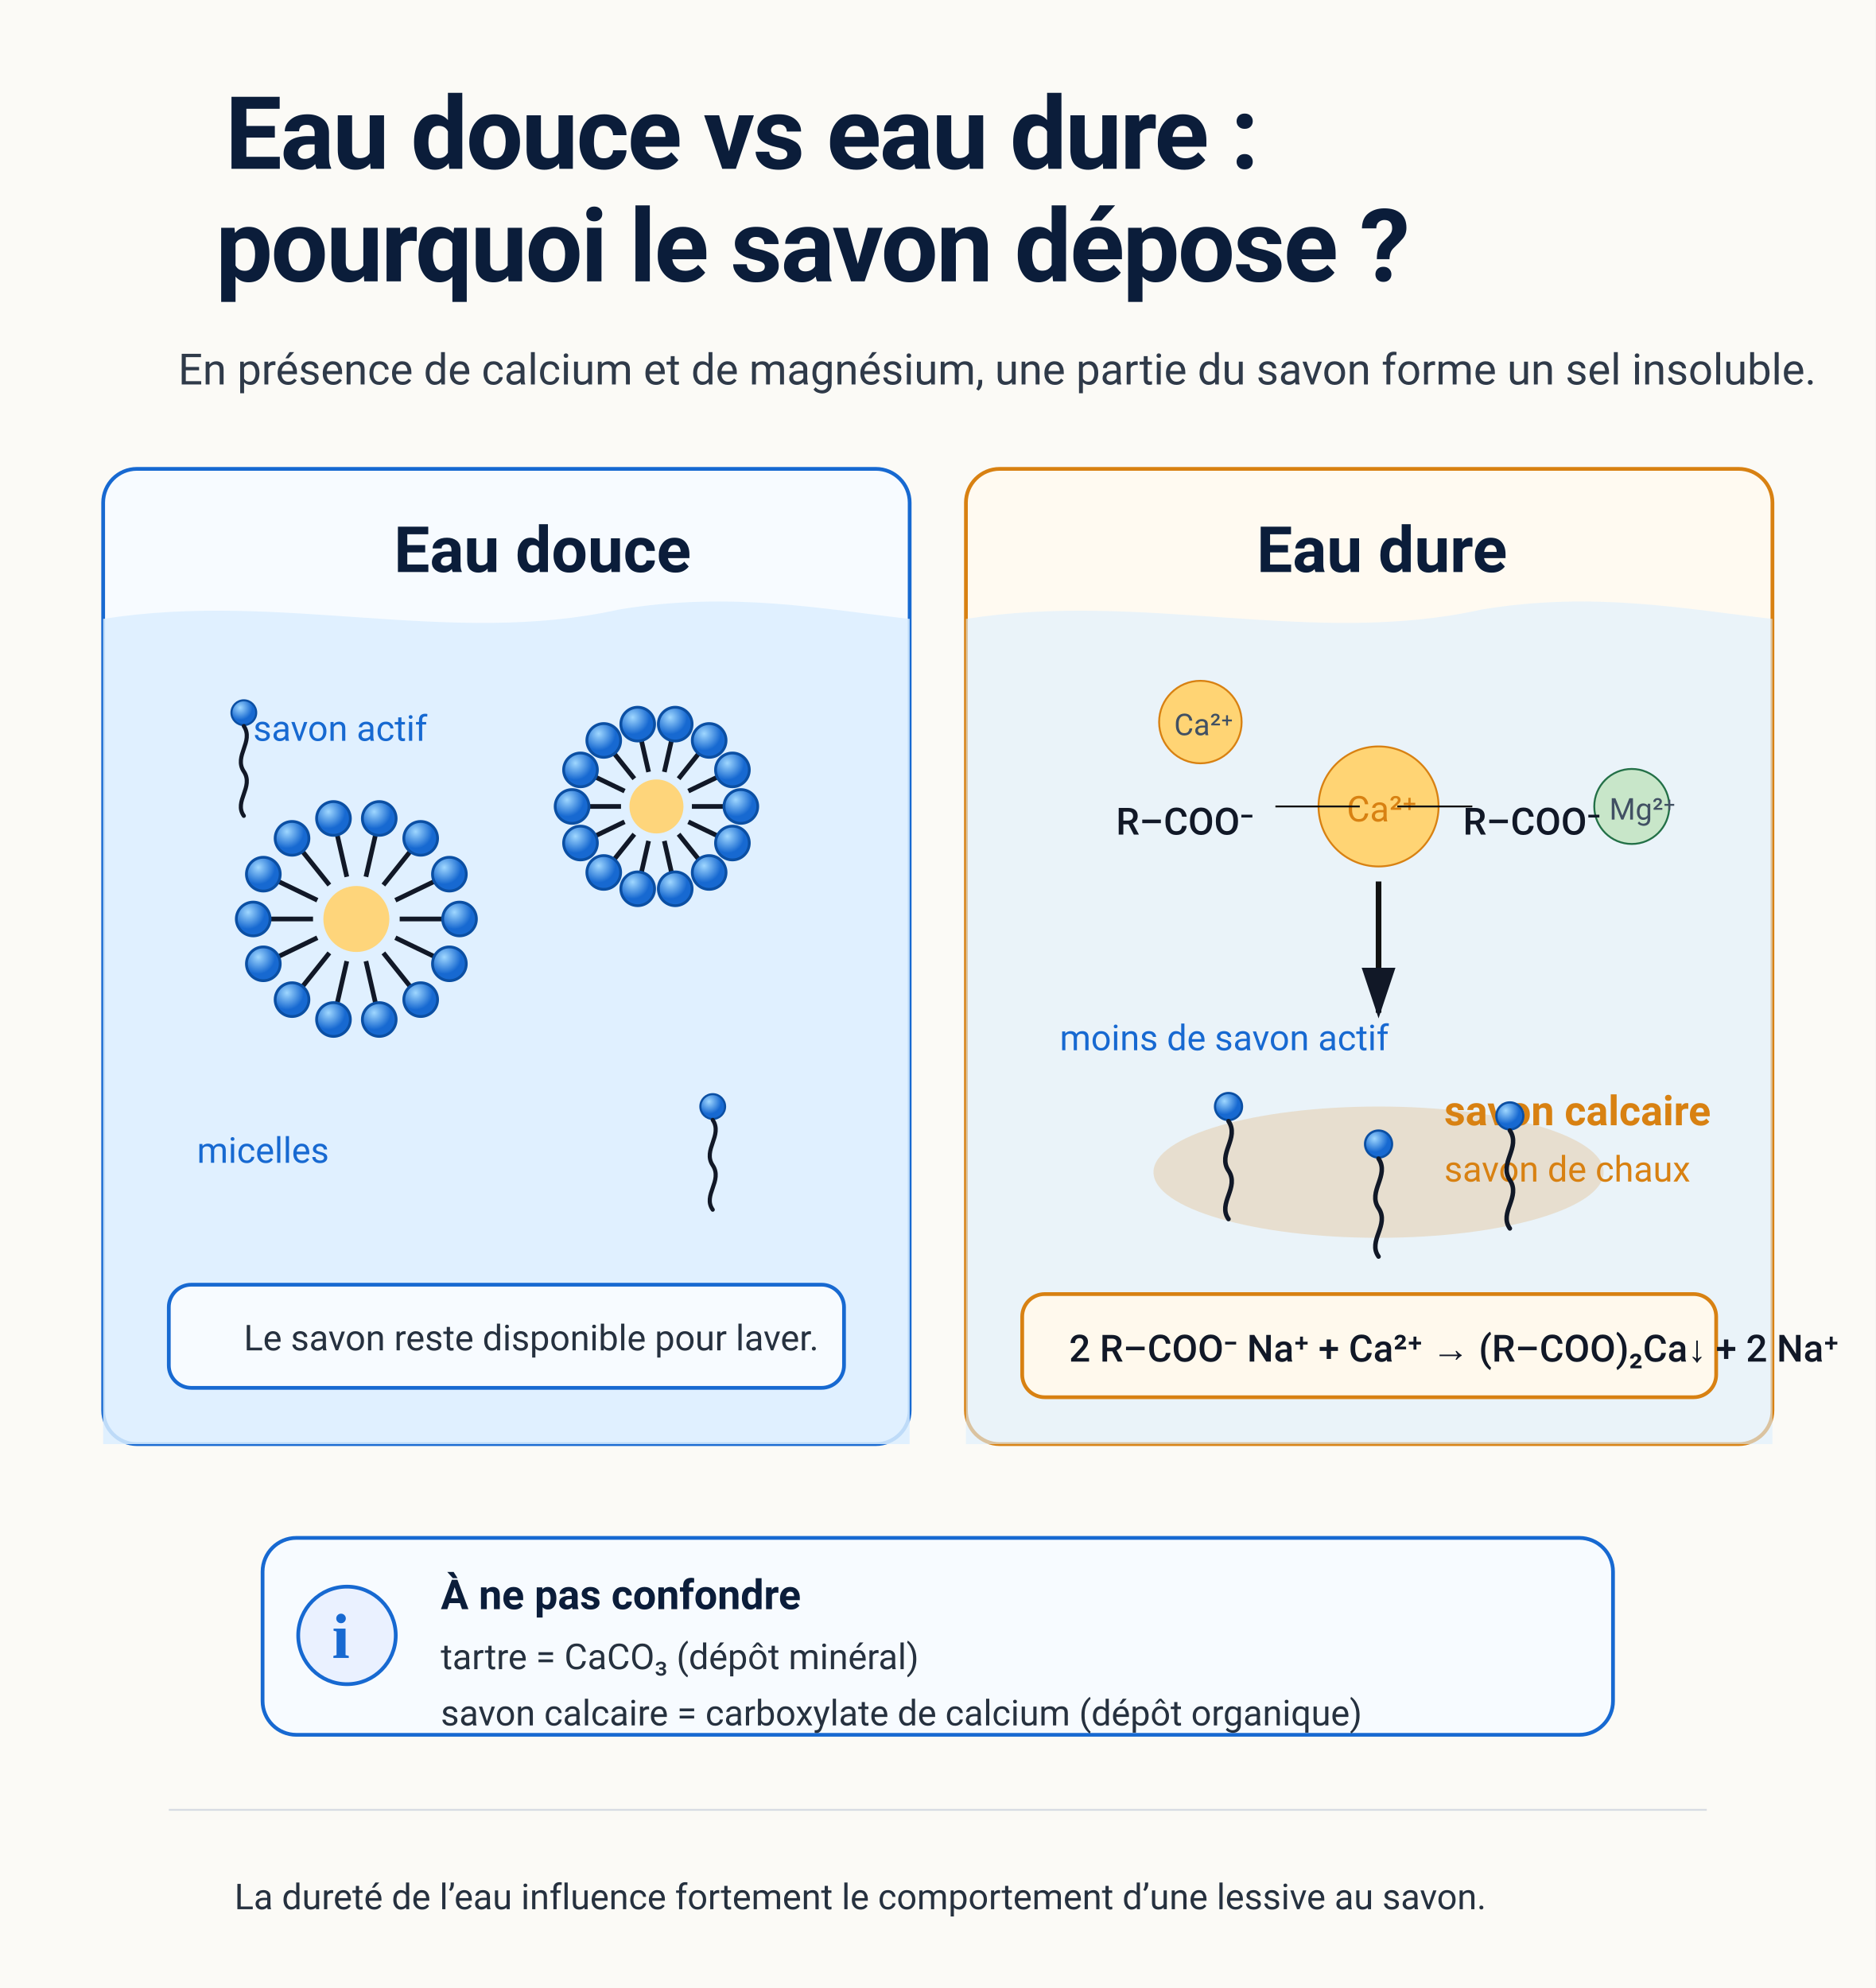
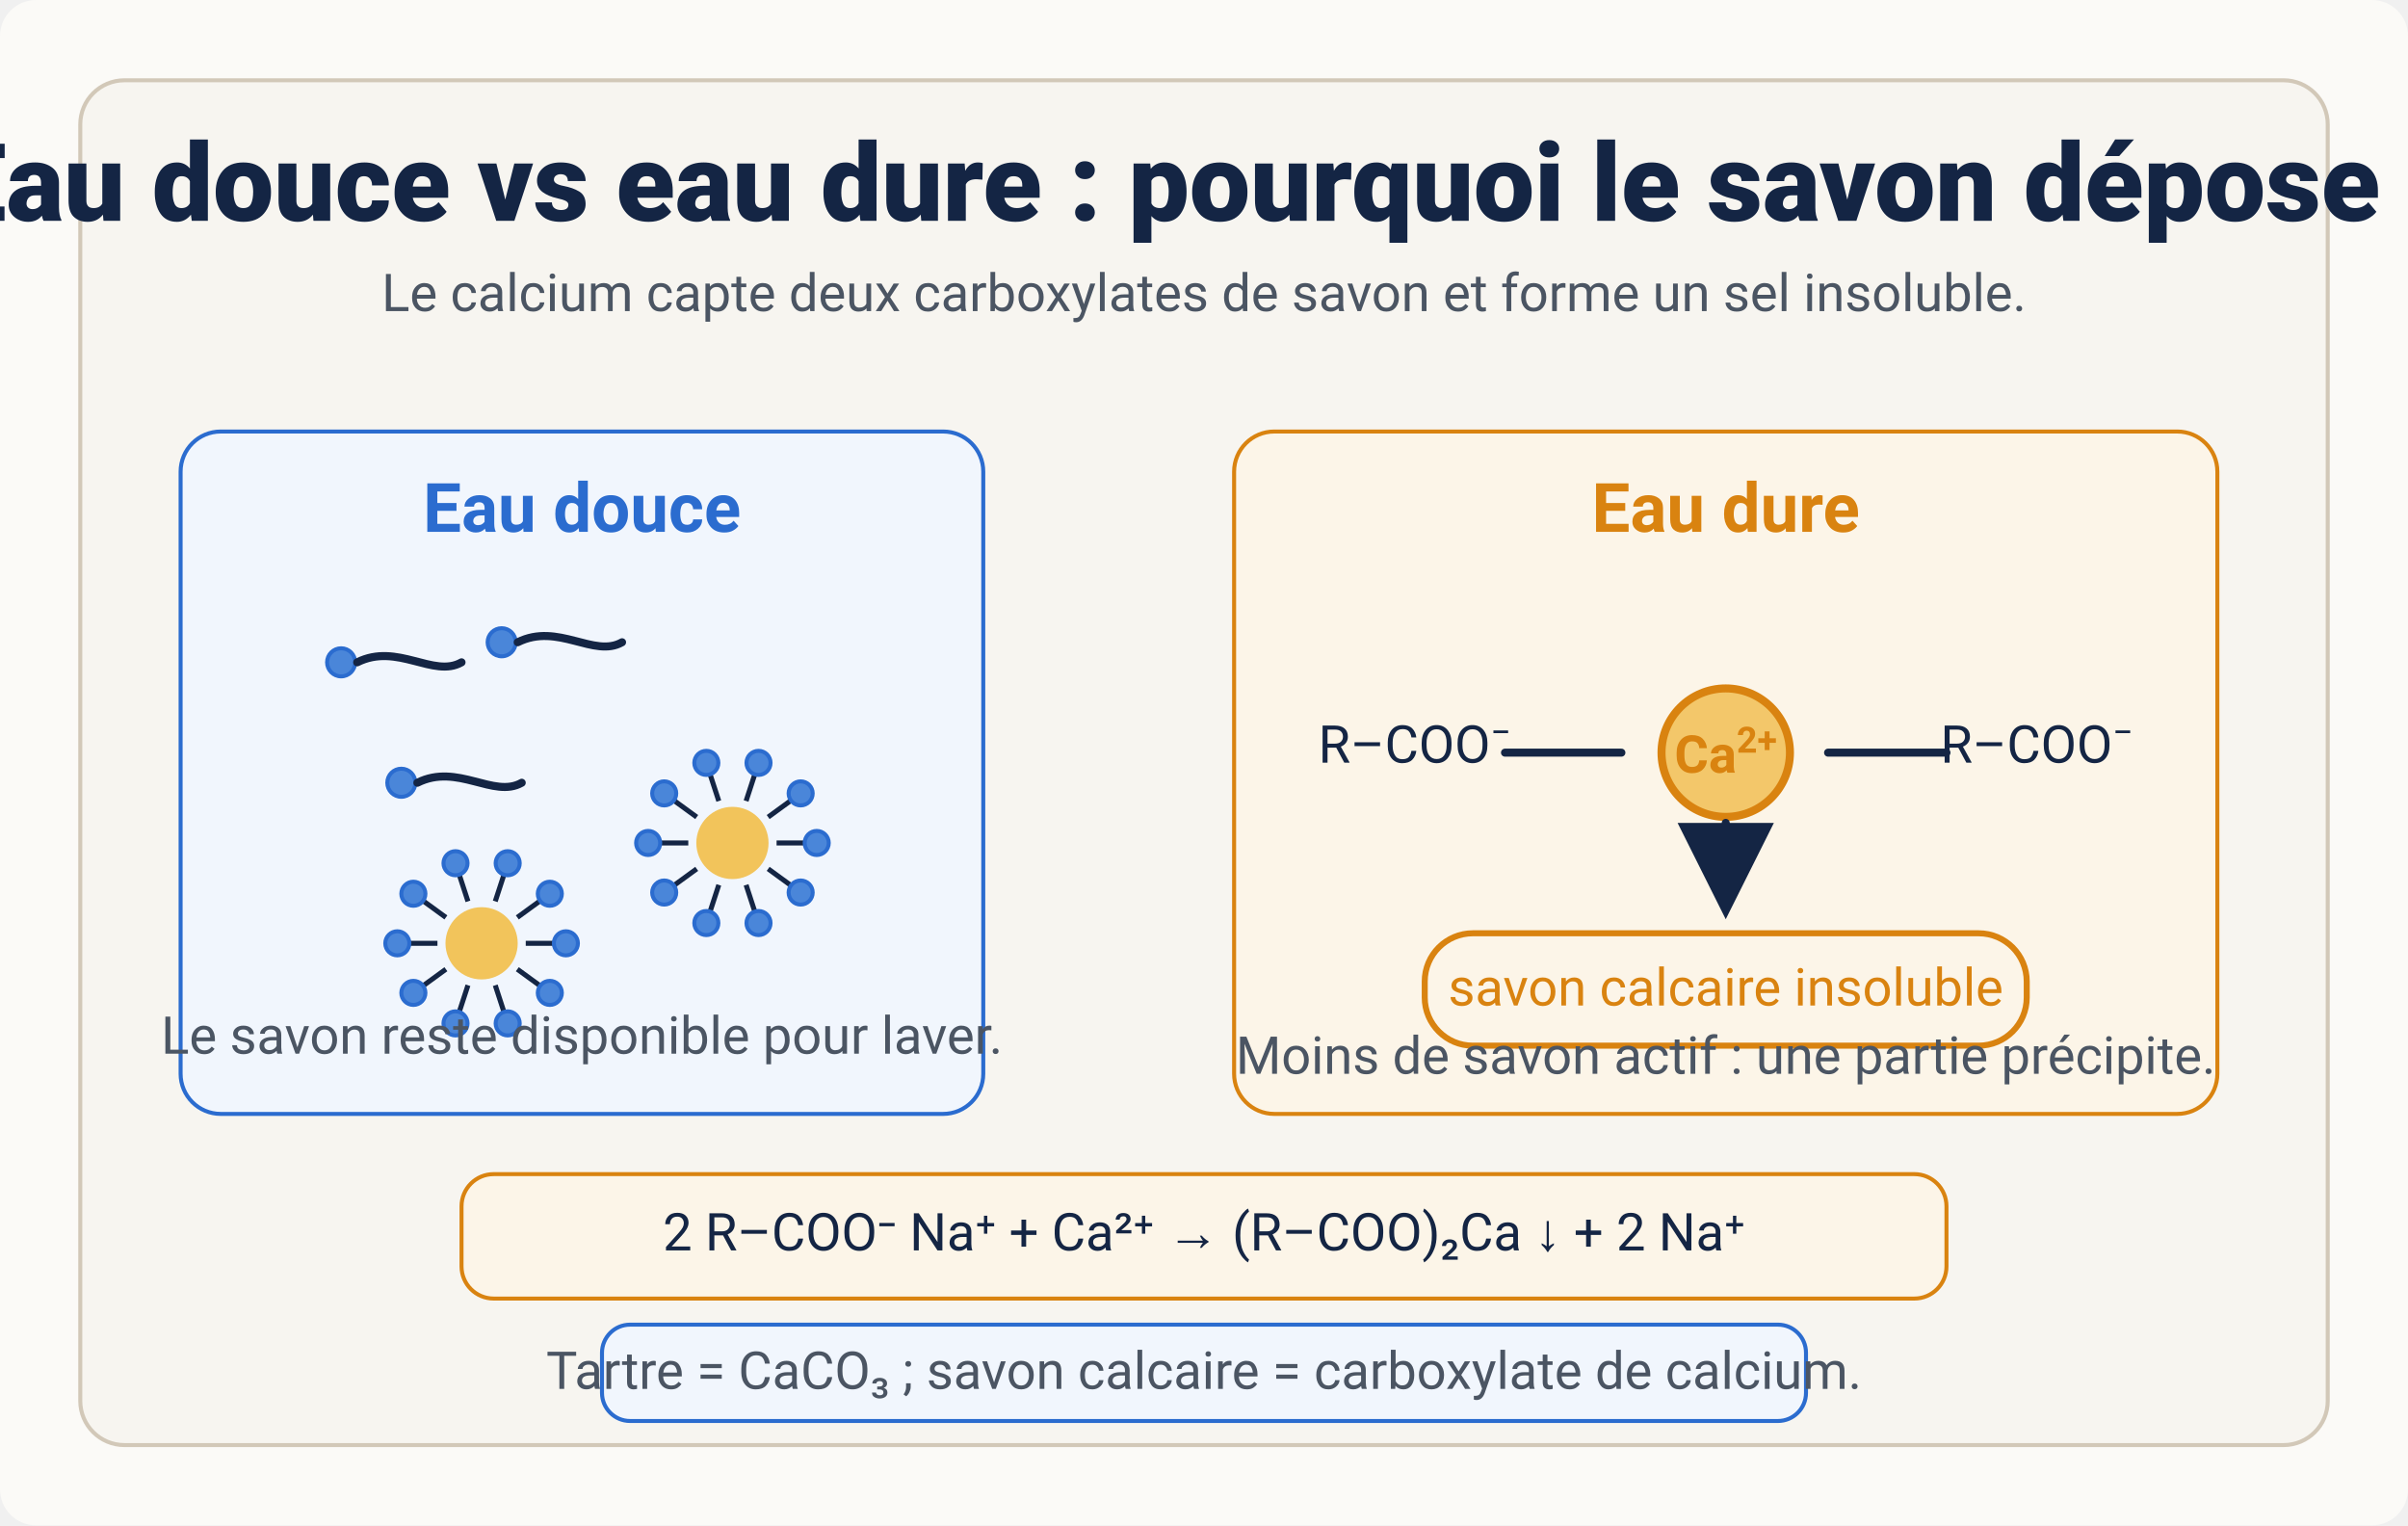
- <svg xmlns="http://www.w3.org/2000/svg" width="1000" height="1060" viewBox="0 0 1000 1060" role="img" aria-labelledby="title desc">
+ <svg xmlns="http://www.w3.org/2000/svg" width="1200" height="760" viewBox="0 0 1200 760">
+   <style>
+   .bg { fill:#FBFAF7; }
+   .panel { fill:#F7F5F0; stroke:#D2C8B8; stroke-width:2; }
+   .panelBlue { fill:#F1F6FD; stroke:#2B6CCF; stroke-width:2; }
+   .panelOrange { fill:#FCF5E8; stroke:#D98310; stroke-width:2; }
+   .panelGreen { fill:#EFF7F1; stroke:#2C7A48; stroke-width:2; }
+   .ink { fill:#142544; font-family:Roboto,Arial,sans-serif; }
+   .muted { fill:#4B5563; font-family:Roboto,Arial,sans-serif; }
+   .small { font-size:22px; }
+   .body { font-size:26px; }
+   .h1 { font-size:54px; font-weight:800; }
+   .h2 { font-size:34px; font-weight:700; }
+   .h3 { font-size:30px; font-weight:700; }
+   .note { font-size:20px; }
+   .caption { font-size:24px; }
+   .blue { fill:#2B6CCF; }
+   .orange { fill:#D98310; }
+   .green { fill:#2C7A48; }
+   .darkstroke { stroke:#142544; stroke-width:4; fill:none; stroke-linecap:round; stroke-linejoin:round; }
+   .bluestroke { stroke:#2B6CCF; stroke-width:4; fill:none; stroke-linecap:round; stroke-linejoin:round; }
+   .orangestroke { stroke:#D98310; stroke-width:4; fill:none; stroke-linecap:round; stroke-linejoin:round; }
+   .redstroke { stroke:#D1495B; stroke-width:3.5; fill:none; stroke-linecap:round; stroke-linejoin:round; }
+   .dash { stroke-dasharray:9 9; }
+ </style>
  <defs>
-     <style>
- .title{font:700 54px Roboto,Arial,sans-serif;fill:#0b1d3a;letter-spacing:-1px}.subtitle{font:400 23px Roboto,Arial,sans-serif;fill:#2f3a49}.h2{font:700 34px Roboto,Arial,sans-serif;fill:#0b1d3a}.label{font:600 22px Roboto,Arial,sans-serif;fill:#0b1d3a}.small{font:400 19px Roboto,Arial,sans-serif;fill:#26313f}.tiny{font:400 16px Roboto,Arial,sans-serif;fill:#415063}.blue{fill:#1769d1}.orange{fill:#d88112}.green{fill:#237047}.purple{fill:#6a3aa8}.ink{fill:#111827}.muted{fill:#4b5563}.line{stroke:#d7dce3;stroke-width:2}.box{fill:#fff;stroke:#d7dce3;stroke-width:2}.info{fill:#f7fbff;stroke:#1769d1;stroke-width:2}.warn{fill:#fff9ed;stroke:#d88112;stroke-width:2}.water{fill:#dcefff;stroke:#68aee8;stroke-width:2}.oil{fill:#ffe1a3;stroke:#e0a144;stroke-width:2}.surface{fill:#e8e5dd;stroke:#b7b3a8;stroke-width:1}.tail{fill:none;stroke:#111827;stroke-width:4;stroke-linecap:round}.dash{stroke-dasharray:8 8}.mono{font:500 20px Roboto,Arial,sans-serif;fill:#111827}
- </style>
-     <radialGradient id="blueHead" cx="35%" cy="30%">
-       <stop offset="0" stop-color="#9fd7ff" />
-       <stop offset="1" stop-color="#1769d1" />
-     </radialGradient>
-     <radialGradient id="oilDrop" cx="35%" cy="30%">
-       <stop offset="0" stop-color="#ffe19a" />
-       <stop offset="1" stop-color="#d88112" />
-     </radialGradient>
-     <marker id="arrowBlue" markerWidth="10" markerHeight="10" refX="8" refY="3" orient="auto">
-       <path d="M0,0 L0,6 L9,3 z" fill="#1769d1" />
+     <marker id="arrow" markerWidth="12" markerHeight="12" refX="10" refY="6" orient="auto">
+       <path d="M0,0 L12,6 L0,12 z" fill="#142544" />
    </marker>
-     <marker id="arrowOrange" markerWidth="10" markerHeight="10" refX="8" refY="3" orient="auto">
-       <path d="M0,0 L0,6 L9,3 z" fill="#d88112" />
+     <marker id="blueArrow" markerWidth="12" markerHeight="12" refX="10" refY="6" orient="auto">
+       <path d="M0,0 L12,6 L0,12 z" fill="#2B6CCF" />
    </marker>
-     <marker id="arrowDark" markerWidth="10" markerHeight="10" refX="8" refY="3" orient="auto">
-       <path d="M0,0 L0,6 L9,3 z" fill="#111827" />
+     <marker id="orangeArrow" markerWidth="12" markerHeight="12" refX="10" refY="6" orient="auto">
+       <path d="M0,0 L12,6 L0,12 z" fill="#D98310" />
+     </marker>
+     <marker id="redArrow" markerWidth="10" markerHeight="10" refX="8" refY="5" orient="auto">
+       <path d="M0,0 L10,5 L0,10 z" fill="#D1495B" />
    </marker>
  </defs>
-   <rect width="100%" height="100%" fill="#fbfaf6" />
-   <text x="120" y="90" class="title">Eau douce vs eau dure :</text>
-   <text x="115" y="150" class="title">pourquoi le savon dépose ?</text>
-   <text x="95" y="205" class="subtitle">En présence de calcium et de magnésium, une partie du savon forme un sel insoluble.</text>
-   <rect x="55" y="250" width="430" height="520" rx="18" fill="#f7fbff" stroke="#1769d1" stroke-width="2" />
-   <text x="210" y="305" class="h2" fill="#1769d1">Eau douce</text>
-   <path d="M55 330 C150 315 240 345 330 325 C390 315 440 325 485 330 V770 H55Z" fill="#dcefff" opacity=".85" />
-   <g>
-     <circle cx="190" cy="490" r="17.6" fill="#ffd474" opacity=".95" />
-     <line x1="213.1" y1="490.0" x2="245.0" y2="490.0" stroke="#111827" stroke-width="2.5" />
-     <circle cx="245.0" cy="490.0" r="9" fill="url(#blueHead)" stroke="#0b4fa3" stroke-width="1.5" />
-     <line x1="210.8" y1="500.0" x2="239.6" y2="513.9" stroke="#111827" stroke-width="2.5" />
-     <circle cx="239.6" cy="513.9" r="9" fill="url(#blueHead)" stroke="#0b4fa3" stroke-width="1.5" />
-     <line x1="204.4" y1="508.1" x2="224.3" y2="533.0" stroke="#111827" stroke-width="2.5" />
-     <circle cx="224.3" cy="533.0" r="9" fill="url(#blueHead)" stroke="#0b4fa3" stroke-width="1.5" />
-     <line x1="195.1" y1="512.5" x2="202.2" y2="543.6" stroke="#111827" stroke-width="2.5" />
-     <circle cx="202.2" cy="543.6" r="9" fill="url(#blueHead)" stroke="#0b4fa3" stroke-width="1.5" />
-     <line x1="184.9" y1="512.5" x2="177.8" y2="543.6" stroke="#111827" stroke-width="2.5" />
-     <circle cx="177.8" cy="543.6" r="9" fill="url(#blueHead)" stroke="#0b4fa3" stroke-width="1.5" />
-     <line x1="175.6" y1="508.1" x2="155.7" y2="533.0" stroke="#111827" stroke-width="2.5" />
-     <circle cx="155.7" cy="533.0" r="9" fill="url(#blueHead)" stroke="#0b4fa3" stroke-width="1.5" />
-     <line x1="169.2" y1="500.0" x2="140.4" y2="513.9" stroke="#111827" stroke-width="2.5" />
-     <circle cx="140.4" cy="513.9" r="9" fill="url(#blueHead)" stroke="#0b4fa3" stroke-width="1.5" />
-     <line x1="166.9" y1="490.0" x2="135.0" y2="490.0" stroke="#111827" stroke-width="2.5" />
-     <circle cx="135.0" cy="490.0" r="9" fill="url(#blueHead)" stroke="#0b4fa3" stroke-width="1.5" />
-     <line x1="169.2" y1="480.0" x2="140.4" y2="466.1" stroke="#111827" stroke-width="2.5" />
-     <circle cx="140.4" cy="466.1" r="9" fill="url(#blueHead)" stroke="#0b4fa3" stroke-width="1.5" />
-     <line x1="175.6" y1="471.9" x2="155.7" y2="447.0" stroke="#111827" stroke-width="2.5" />
-     <circle cx="155.7" cy="447.0" r="9" fill="url(#blueHead)" stroke="#0b4fa3" stroke-width="1.5" />
-     <line x1="184.9" y1="467.5" x2="177.8" y2="436.4" stroke="#111827" stroke-width="2.5" />
-     <circle cx="177.8" cy="436.4" r="9" fill="url(#blueHead)" stroke="#0b4fa3" stroke-width="1.5" />
-     <line x1="195.1" y1="467.5" x2="202.2" y2="436.4" stroke="#111827" stroke-width="2.5" />
-     <circle cx="202.2" cy="436.4" r="9" fill="url(#blueHead)" stroke="#0b4fa3" stroke-width="1.5" />
-     <line x1="204.4" y1="471.9" x2="224.3" y2="447.0" stroke="#111827" stroke-width="2.5" />
-     <circle cx="224.3" cy="447.0" r="9" fill="url(#blueHead)" stroke="#0b4fa3" stroke-width="1.5" />
-     <line x1="210.8" y1="480.0" x2="239.6" y2="466.1" stroke="#111827" stroke-width="2.5" />
-     <circle cx="239.6" cy="466.1" r="9" fill="url(#blueHead)" stroke="#0b4fa3" stroke-width="1.5" />
-   </g>
-   <g>
-     <circle cx="350" cy="430" r="14.4" fill="#ffd474" opacity=".95" />
-     <line x1="368.9" y1="430.0" x2="395.0" y2="430.0" stroke="#111827" stroke-width="2.5" />
-     <circle cx="395.0" cy="430.0" r="9" fill="url(#blueHead)" stroke="#0b4fa3" stroke-width="1.5" />
-     <line x1="367.0" y1="438.2" x2="390.5" y2="449.5" stroke="#111827" stroke-width="2.5" />
-     <circle cx="390.5" cy="449.5" r="9" fill="url(#blueHead)" stroke="#0b4fa3" stroke-width="1.5" />
-     <line x1="361.8" y1="444.8" x2="378.1" y2="465.2" stroke="#111827" stroke-width="2.5" />
-     <circle cx="378.1" cy="465.2" r="9" fill="url(#blueHead)" stroke="#0b4fa3" stroke-width="1.5" />
-     <line x1="354.2" y1="448.4" x2="360.0" y2="473.9" stroke="#111827" stroke-width="2.5" />
-     <circle cx="360.0" cy="473.9" r="9" fill="url(#blueHead)" stroke="#0b4fa3" stroke-width="1.5" />
-     <line x1="345.8" y1="448.4" x2="340.0" y2="473.9" stroke="#111827" stroke-width="2.5" />
-     <circle cx="340.0" cy="473.9" r="9" fill="url(#blueHead)" stroke="#0b4fa3" stroke-width="1.5" />
-     <line x1="338.2" y1="444.8" x2="321.9" y2="465.2" stroke="#111827" stroke-width="2.5" />
-     <circle cx="321.9" cy="465.2" r="9" fill="url(#blueHead)" stroke="#0b4fa3" stroke-width="1.5" />
-     <line x1="333.0" y1="438.2" x2="309.5" y2="449.5" stroke="#111827" stroke-width="2.5" />
-     <circle cx="309.5" cy="449.5" r="9" fill="url(#blueHead)" stroke="#0b4fa3" stroke-width="1.5" />
-     <line x1="331.1" y1="430.0" x2="305.0" y2="430.0" stroke="#111827" stroke-width="2.5" />
-     <circle cx="305.0" cy="430.0" r="9" fill="url(#blueHead)" stroke="#0b4fa3" stroke-width="1.5" />
-     <line x1="333.0" y1="421.8" x2="309.5" y2="410.5" stroke="#111827" stroke-width="2.5" />
-     <circle cx="309.5" cy="410.5" r="9" fill="url(#blueHead)" stroke="#0b4fa3" stroke-width="1.5" />
-     <line x1="338.2" y1="415.2" x2="321.9" y2="394.8" stroke="#111827" stroke-width="2.5" />
-     <circle cx="321.9" cy="394.8" r="9" fill="url(#blueHead)" stroke="#0b4fa3" stroke-width="1.5" />
-     <line x1="345.8" y1="411.6" x2="340.0" y2="386.1" stroke="#111827" stroke-width="2.5" />
-     <circle cx="340.0" cy="386.1" r="9" fill="url(#blueHead)" stroke="#0b4fa3" stroke-width="1.5" />
-     <line x1="354.2" y1="411.6" x2="360.0" y2="386.1" stroke="#111827" stroke-width="2.5" />
-     <circle cx="360.0" cy="386.1" r="9" fill="url(#blueHead)" stroke="#0b4fa3" stroke-width="1.5" />
-     <line x1="361.8" y1="415.2" x2="378.1" y2="394.8" stroke="#111827" stroke-width="2.5" />
-     <circle cx="378.1" cy="394.8" r="9" fill="url(#blueHead)" stroke="#0b4fa3" stroke-width="1.5" />
-     <line x1="367.0" y1="421.8" x2="390.5" y2="410.5" stroke="#111827" stroke-width="2.5" />
-     <circle cx="390.5" cy="410.5" r="9" fill="url(#blueHead)" stroke="#0b4fa3" stroke-width="1.5" />
-   </g>
-   <g transform="translate(130 380) scale(0.55)">
-     <circle cx="0" cy="0" r="12" fill="url(#blueHead)" stroke="#0b4fa3" stroke-width="2" />
-     <path d="M0 13 C10 28 -10 42 0 57 C10 72 -10 86 0 100" class="tail" stroke-width="3" />
-   </g>
-   <g transform="translate(380 590) scale(0.55)">
-     <circle cx="0" cy="0" r="12" fill="url(#blueHead)" stroke="#0b4fa3" stroke-width="2" />
-     <path d="M0 13 C10 28 -10 42 0 57 C10 72 -10 86 0 100" class="tail" stroke-width="3" />
-   </g>
-   <text x="135" y="395" class="small blue">savon actif</text>
-   <text x="105" y="620" class="small blue">micelles</text>
-   <rect x="90" y="685" width="360" height="55" rx="12" class="info" />
-   <text x="130" y="720" class="small">Le savon reste disponible pour laver.</text>
-   <rect x="515" y="250" width="430" height="520" rx="18" fill="#fffaf1" stroke="#d88112" stroke-width="2" />
-   <text x="670" y="305" class="h2" fill="#d88112">Eau dure</text>
-   <path d="M515 330 C610 315 700 345 790 325 C850 315 900 325 945 330 V770 H515Z" fill="#dcefff" opacity=".6" />
-   <circle cx="640" cy="385" r="22" fill="#ffd474" stroke="#d88112" />
-   <text x="626" y="392" class="tiny">Ca²⁺</text>
-   <circle cx="870" cy="430" r="20" fill="#c8e6c9" stroke="#237047" />
-   <text x="858" y="437" class="tiny">Mg²⁺</text>
-   <circle cx="735" cy="430" r="32" fill="#ffd474" stroke="#d88112" />
-   <text x="718" y="438" class="small orange">Ca²⁺</text>
-   <text x="595" y="445" class="mono">R–COO⁻</text>
-   <text x="780" y="445" class="mono">R–COO⁻</text>
-   <line x1="725" y1="430" x2="680" y2="430" stroke="#111" />
-   <line x1="745" y1="430" x2="785" y2="430" stroke="#111" />
-   <path d="M735 470 v70" stroke="#111" stroke-width="3" marker-end="url(#arrowDark)" />
-   <ellipse cx="735" cy="625" rx="120" ry="35" fill="#d88112" opacity=".18" />
-   <text x="770" y="600" class="label orange">savon calcaire</text>
-   <text x="770" y="630" class="small orange">savon de chaux</text>
-   <text x="565" y="560" class="small blue">moins de savon actif</text>
-   <g transform="translate(655 590) scale(0.6)">
-     <circle cx="0" cy="0" r="12" fill="url(#blueHead)" stroke="#0b4fa3" stroke-width="2" />
-     <path d="M0 13 C10 28 -10 42 0 57 C10 72 -10 86 0 100" class="tail" stroke-width="3" />
-   </g>
-   <g transform="translate(735 610) scale(0.6)">
-     <circle cx="0" cy="0" r="12" fill="url(#blueHead)" stroke="#0b4fa3" stroke-width="2" />
-     <path d="M0 13 C10 28 -10 42 0 57 C10 72 -10 86 0 100" class="tail" stroke-width="3" />
-   </g>
-   <g transform="translate(805 595) scale(0.6)">
-     <circle cx="0" cy="0" r="12" fill="url(#blueHead)" stroke="#0b4fa3" stroke-width="2" />
-     <path d="M0 13 C10 28 -10 42 0 57 C10 72 -10 86 0 100" class="tail" stroke-width="3" />
-   </g>
-   <rect x="545" y="690" width="370" height="55" rx="12" class="warn" />
-   <text x="570" y="726" class="mono">2 R–COO⁻ Na⁺ + Ca²⁺ → (R–COO)₂Ca↓ + 2 Na⁺</text>
-   <rect x="140" y="820" width="720" height="105" rx="18" class="info" />
-   <circle cx="185" cy="872" r="26" fill="#eaf1ff" stroke="#1769d1" stroke-width="2" />
-   <text x="177" y="884" font-size="34" font-weight="700" fill="#1769d1">i</text>
-   <text x="235" y="858" class="label">À ne pas confondre</text>
-   <text x="235" y="890" class="small">tartre = CaCO₃ (dépôt minéral)</text>
-   <text x="235" y="920" class="small">savon calcaire = carboxylate de calcium (dépôt organique)</text>
-   <line x1="90" y1="965" x2="910" y2="965" stroke="#d7dce3" />
-   <text x="125" y="1018" class="small">La dureté de l’eau influence fortement le comportement d’une lessive au savon.</text>
+   <rect class="bg" x="0" y="0" width="1200" height="760" rx="18" />
+   <rect class="panel" x="40" y="40" width="1120" height="680" rx="22" />
+   <text class="ink h1" x="600" y="110" text-anchor="middle">Eau douce vs eau dure : pourquoi le savon dépose ?</text>
+   <text class="muted body" x="600" y="155" text-anchor="middle">Le calcium capte deux carboxylates de savon et forme un sel insoluble.</text>
+   <rect class="panelBlue" x="90" y="215" width="400" height="340" rx="20" />
+   <text class="ink h2 blue" x="290" y="265" text-anchor="middle">Eau douce</text>
+   <circle cx="170" cy="330" r="7" fill="#4A86D9" stroke="#2B6CCF" stroke-width="2" />
+   <path d="M178 330 C198 320, 216 338, 230 330" class="darkstroke" stroke-width="3" />
+   <circle cx="250" cy="320" r="7" fill="#4A86D9" stroke="#2B6CCF" stroke-width="2" />
+   <path d="M258 320 C278 310, 296 328, 310 320" class="darkstroke" stroke-width="3" />
+   <circle cx="200" cy="390" r="7" fill="#4A86D9" stroke="#2B6CCF" stroke-width="2" />
+   <path d="M208 390 C228 380, 246 398, 260 390" class="darkstroke" stroke-width="3" />
+   <circle cx="240" cy="470" r="18" fill="#F2C45B" />
+   <line x1="262.0" y1="470.0" x2="282.0" y2="470.0" stroke="#142544" stroke-width="2.5" />
+   <circle cx="282.0" cy="470.0" r="6" fill="#4A86D9" stroke="#2B6CCF" stroke-width="2" />
+   <line x1="257.8" y1="482.9" x2="274.0" y2="494.7" stroke="#142544" stroke-width="2.5" />
+   <circle cx="274.0" cy="494.7" r="6" fill="#4A86D9" stroke="#2B6CCF" stroke-width="2" />
+   <line x1="246.8" y1="490.9" x2="253.0" y2="509.9" stroke="#142544" stroke-width="2.5" />
+   <circle cx="253.0" cy="509.9" r="6" fill="#4A86D9" stroke="#2B6CCF" stroke-width="2" />
+   <line x1="233.2" y1="490.9" x2="227.0" y2="509.9" stroke="#142544" stroke-width="2.5" />
+   <circle cx="227.0" cy="509.9" r="6" fill="#4A86D9" stroke="#2B6CCF" stroke-width="2" />
+   <line x1="222.2" y1="482.9" x2="206.0" y2="494.7" stroke="#142544" stroke-width="2.5" />
+   <circle cx="206.0" cy="494.7" r="6" fill="#4A86D9" stroke="#2B6CCF" stroke-width="2" />
+   <line x1="218.0" y1="470.0" x2="198.0" y2="470.0" stroke="#142544" stroke-width="2.5" />
+   <circle cx="198.0" cy="470.0" r="6" fill="#4A86D9" stroke="#2B6CCF" stroke-width="2" />
+   <line x1="222.2" y1="457.1" x2="206.0" y2="445.3" stroke="#142544" stroke-width="2.5" />
+   <circle cx="206.0" cy="445.3" r="6" fill="#4A86D9" stroke="#2B6CCF" stroke-width="2" />
+   <line x1="233.2" y1="449.1" x2="227.0" y2="430.1" stroke="#142544" stroke-width="2.5" />
+   <circle cx="227.0" cy="430.1" r="6" fill="#4A86D9" stroke="#2B6CCF" stroke-width="2" />
+   <line x1="246.8" y1="449.1" x2="253.0" y2="430.1" stroke="#142544" stroke-width="2.5" />
+   <circle cx="253.0" cy="430.1" r="6" fill="#4A86D9" stroke="#2B6CCF" stroke-width="2" />
+   <line x1="257.8" y1="457.1" x2="274.0" y2="445.3" stroke="#142544" stroke-width="2.5" />
+   <circle cx="274.0" cy="445.3" r="6" fill="#4A86D9" stroke="#2B6CCF" stroke-width="2" />
+   <circle cx="365" cy="420" r="18" fill="#F2C45B" />
+   <line x1="387.0" y1="420.0" x2="407.0" y2="420.0" stroke="#142544" stroke-width="2.5" />
+   <circle cx="407.0" cy="420.0" r="6" fill="#4A86D9" stroke="#2B6CCF" stroke-width="2" />
+   <line x1="382.8" y1="432.9" x2="399.0" y2="444.7" stroke="#142544" stroke-width="2.5" />
+   <circle cx="399.0" cy="444.7" r="6" fill="#4A86D9" stroke="#2B6CCF" stroke-width="2" />
+   <line x1="371.8" y1="440.9" x2="378.0" y2="459.9" stroke="#142544" stroke-width="2.5" />
+   <circle cx="378.0" cy="459.9" r="6" fill="#4A86D9" stroke="#2B6CCF" stroke-width="2" />
+   <line x1="358.2" y1="440.9" x2="352.0" y2="459.9" stroke="#142544" stroke-width="2.5" />
+   <circle cx="352.0" cy="459.9" r="6" fill="#4A86D9" stroke="#2B6CCF" stroke-width="2" />
+   <line x1="347.2" y1="432.9" x2="331.0" y2="444.7" stroke="#142544" stroke-width="2.5" />
+   <circle cx="331.0" cy="444.7" r="6" fill="#4A86D9" stroke="#2B6CCF" stroke-width="2" />
+   <line x1="343.0" y1="420.0" x2="323.0" y2="420.0" stroke="#142544" stroke-width="2.5" />
+   <circle cx="323.0" cy="420.0" r="6" fill="#4A86D9" stroke="#2B6CCF" stroke-width="2" />
+   <line x1="347.2" y1="407.1" x2="331.0" y2="395.3" stroke="#142544" stroke-width="2.5" />
+   <circle cx="331.0" cy="395.3" r="6" fill="#4A86D9" stroke="#2B6CCF" stroke-width="2" />
+   <line x1="358.2" y1="399.1" x2="352.0" y2="380.1" stroke="#142544" stroke-width="2.5" />
+   <circle cx="352.0" cy="380.1" r="6" fill="#4A86D9" stroke="#2B6CCF" stroke-width="2" />
+   <line x1="371.8" y1="399.1" x2="378.0" y2="380.1" stroke="#142544" stroke-width="2.5" />
+   <circle cx="378.0" cy="380.1" r="6" fill="#4A86D9" stroke="#2B6CCF" stroke-width="2" />
+   <line x1="382.8" y1="407.1" x2="399.0" y2="395.3" stroke="#142544" stroke-width="2.5" />
+   <circle cx="399.0" cy="395.3" r="6" fill="#4A86D9" stroke="#2B6CCF" stroke-width="2" />
+   <text class="muted body" x="290" y="525" text-anchor="middle">Le savon reste disponible pour laver.</text>
+   <rect class="panelOrange" x="615" y="215" width="490" height="340" rx="20" />
+   <text class="ink h2 orange" x="860" y="265" text-anchor="middle">Eau dure</text>
+   <text class="ink body" x="705" y="380" text-anchor="middle">R–COO<tspan dy="-9" font-size="18">−</tspan>
+   </text>
+   <text class="ink body" x="1015" y="380" text-anchor="middle">R–COO<tspan dy="-9" font-size="18">−</tspan>
+   </text>
+   <line x1="750" y1="375" x2="808" y2="375" class="darkstroke" />
+   <line x1="911" y1="375" x2="970" y2="375" class="darkstroke" />
+   <circle cx="860" cy="375" r="32" fill="#F3C76A" stroke="#D98310" stroke-width="4" />
+   <text class="ink body orange" x="860" y="385" text-anchor="middle" font-weight="700">Ca<tspan dy="-10" font-size="18">2+</tspan>
+   </text>
+   <line x1="860" y1="410" x2="860" y2="450" class="darkstroke" marker-end="url(#arrow)" />
+   <rect x="710" y="465" width="300" height="56" rx="24" fill="none" stroke="#D98310" stroke-width="3" />
+   <text class="ink body orange" x="860" y="501" text-anchor="middle">savon calcaire insoluble</text>
+   <text class="muted body" x="860" y="535" text-anchor="middle">Moins de savon actif : une partie précipite.</text>
+   <rect class="panelOrange" x="230" y="585" width="740" height="62" rx="16" />
+   <text class="ink body" x="600" y="623" text-anchor="middle">2 R–COO⁻ Na⁺ + Ca²⁺ → (R–COO)₂Ca ↓ + 2 Na⁺</text>
+   <rect class="panelBlue" x="300" y="660" width="600" height="48" rx="14" />
+   <text class="muted body" x="600" y="692" text-anchor="middle">Tartre = CaCO₃ ; savon calcaire = carboxylate de calcium.</text>
</svg>
